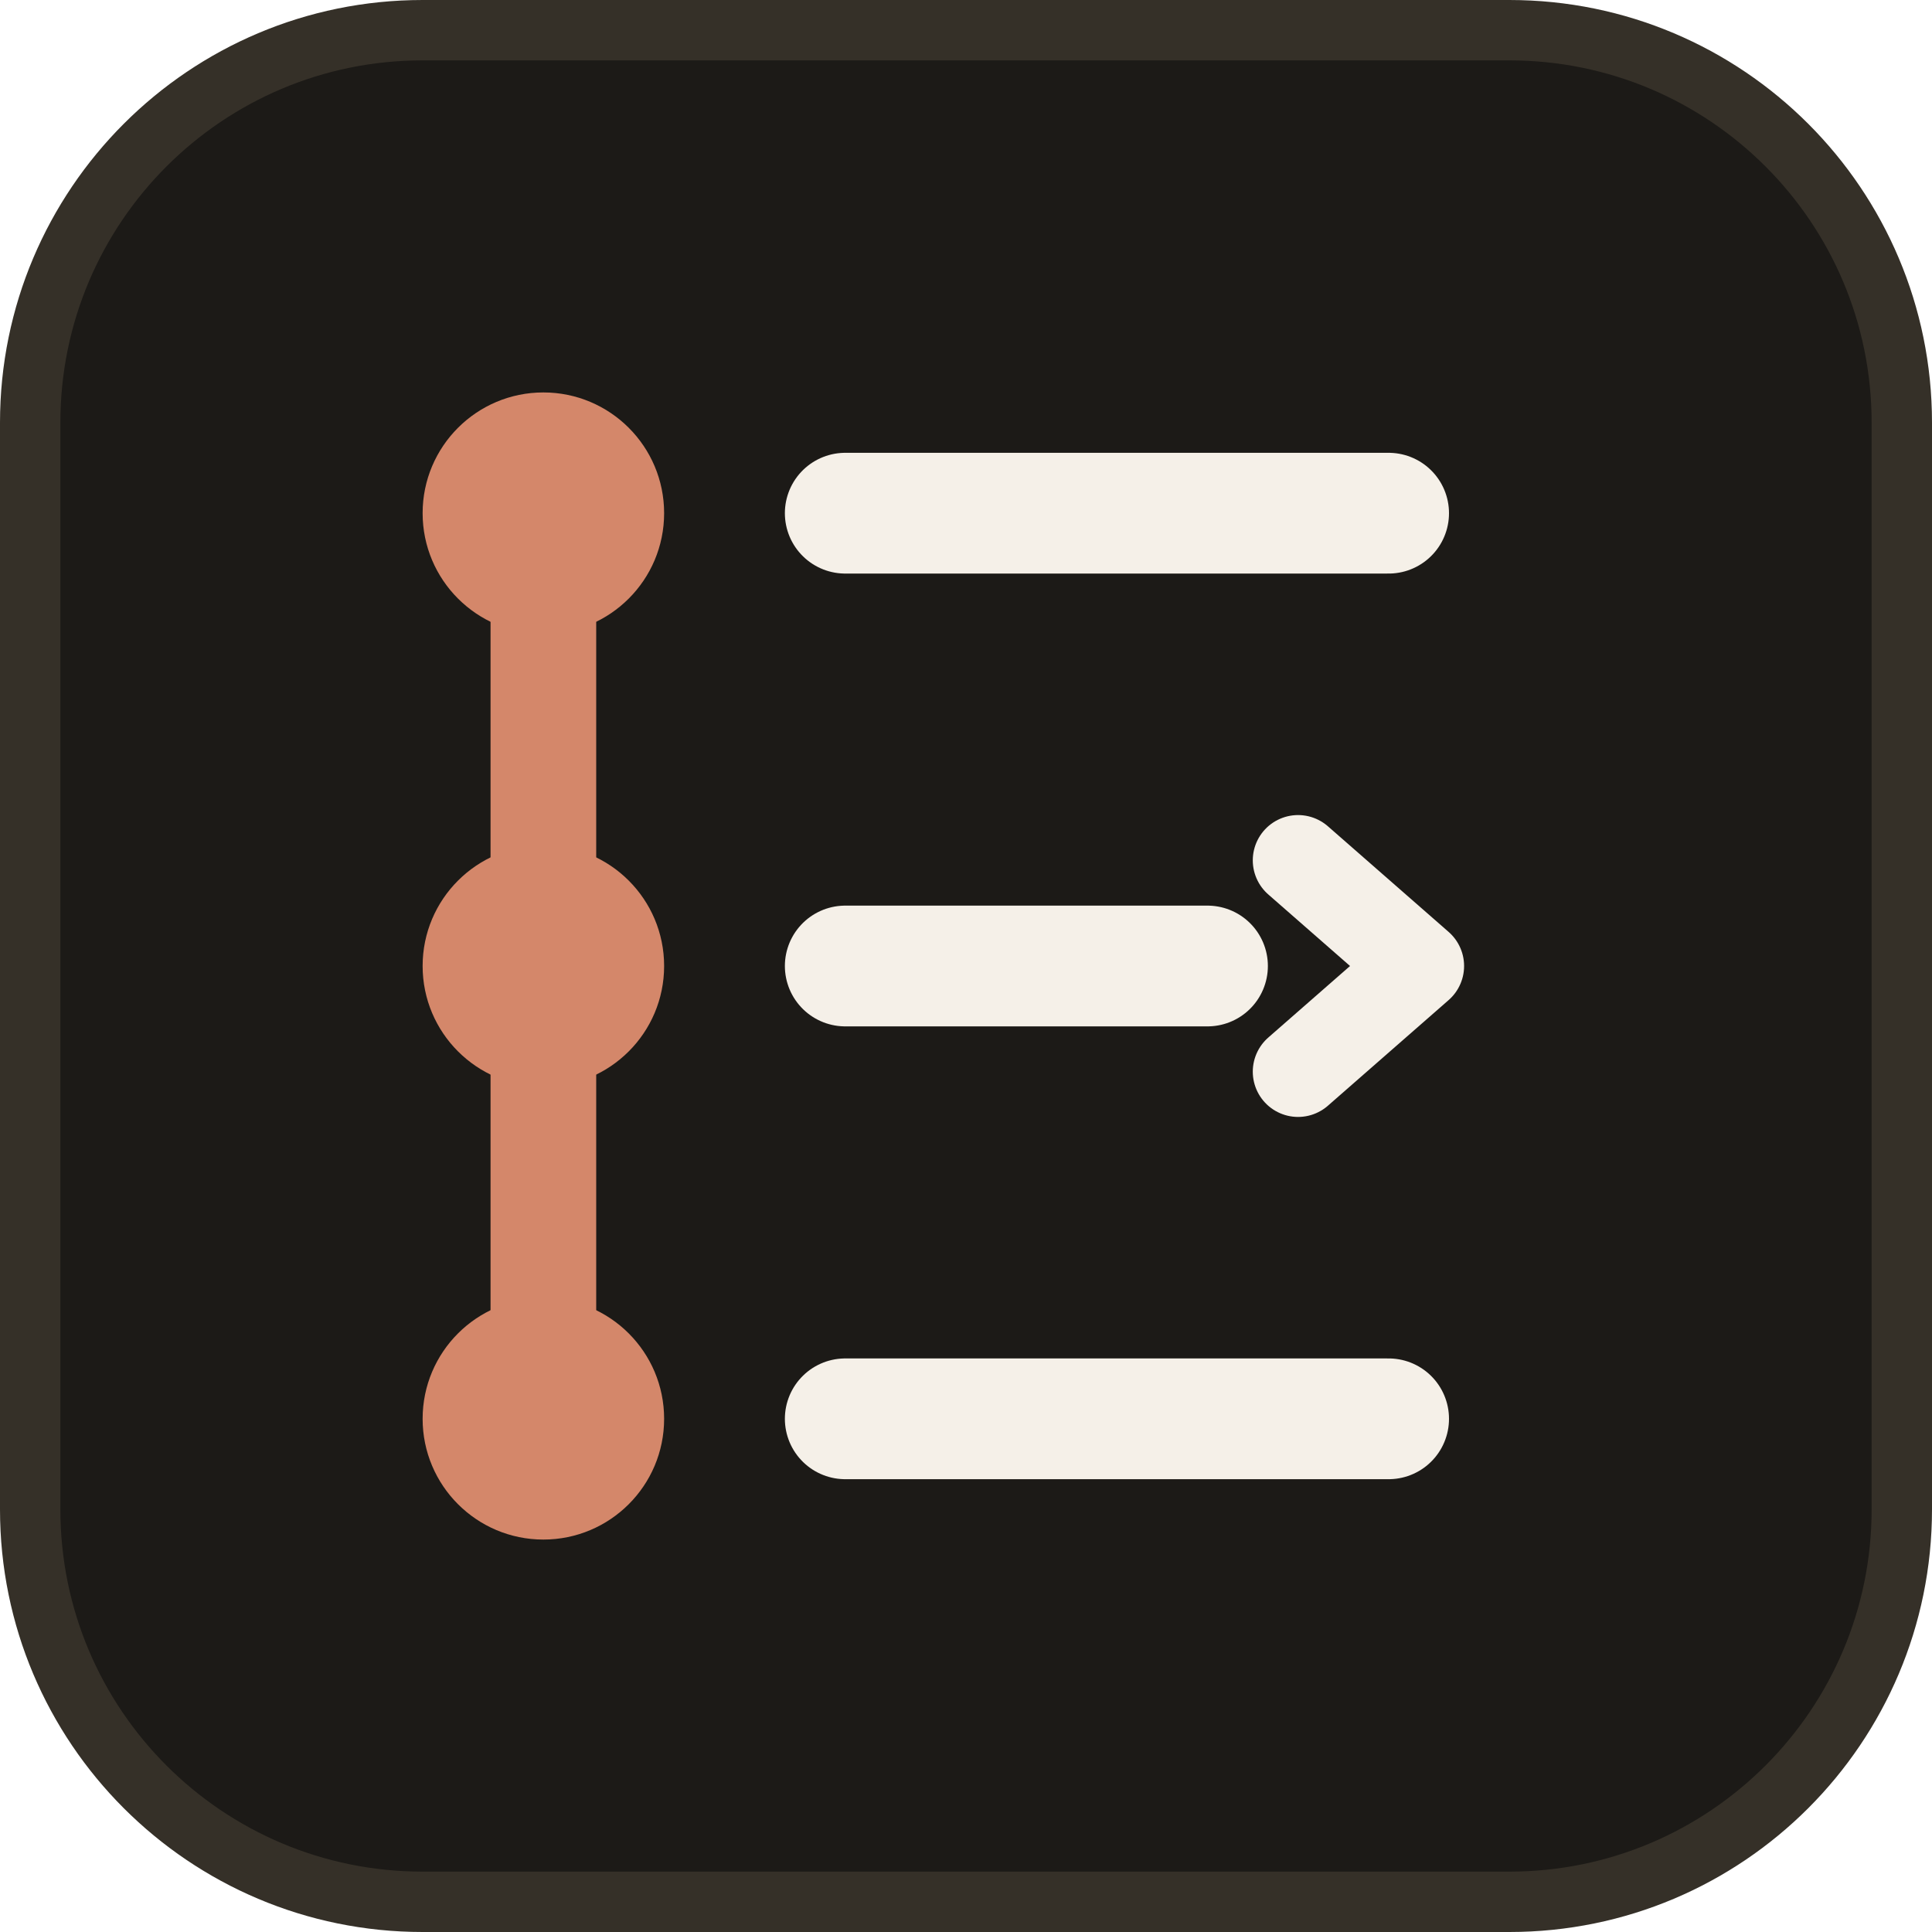
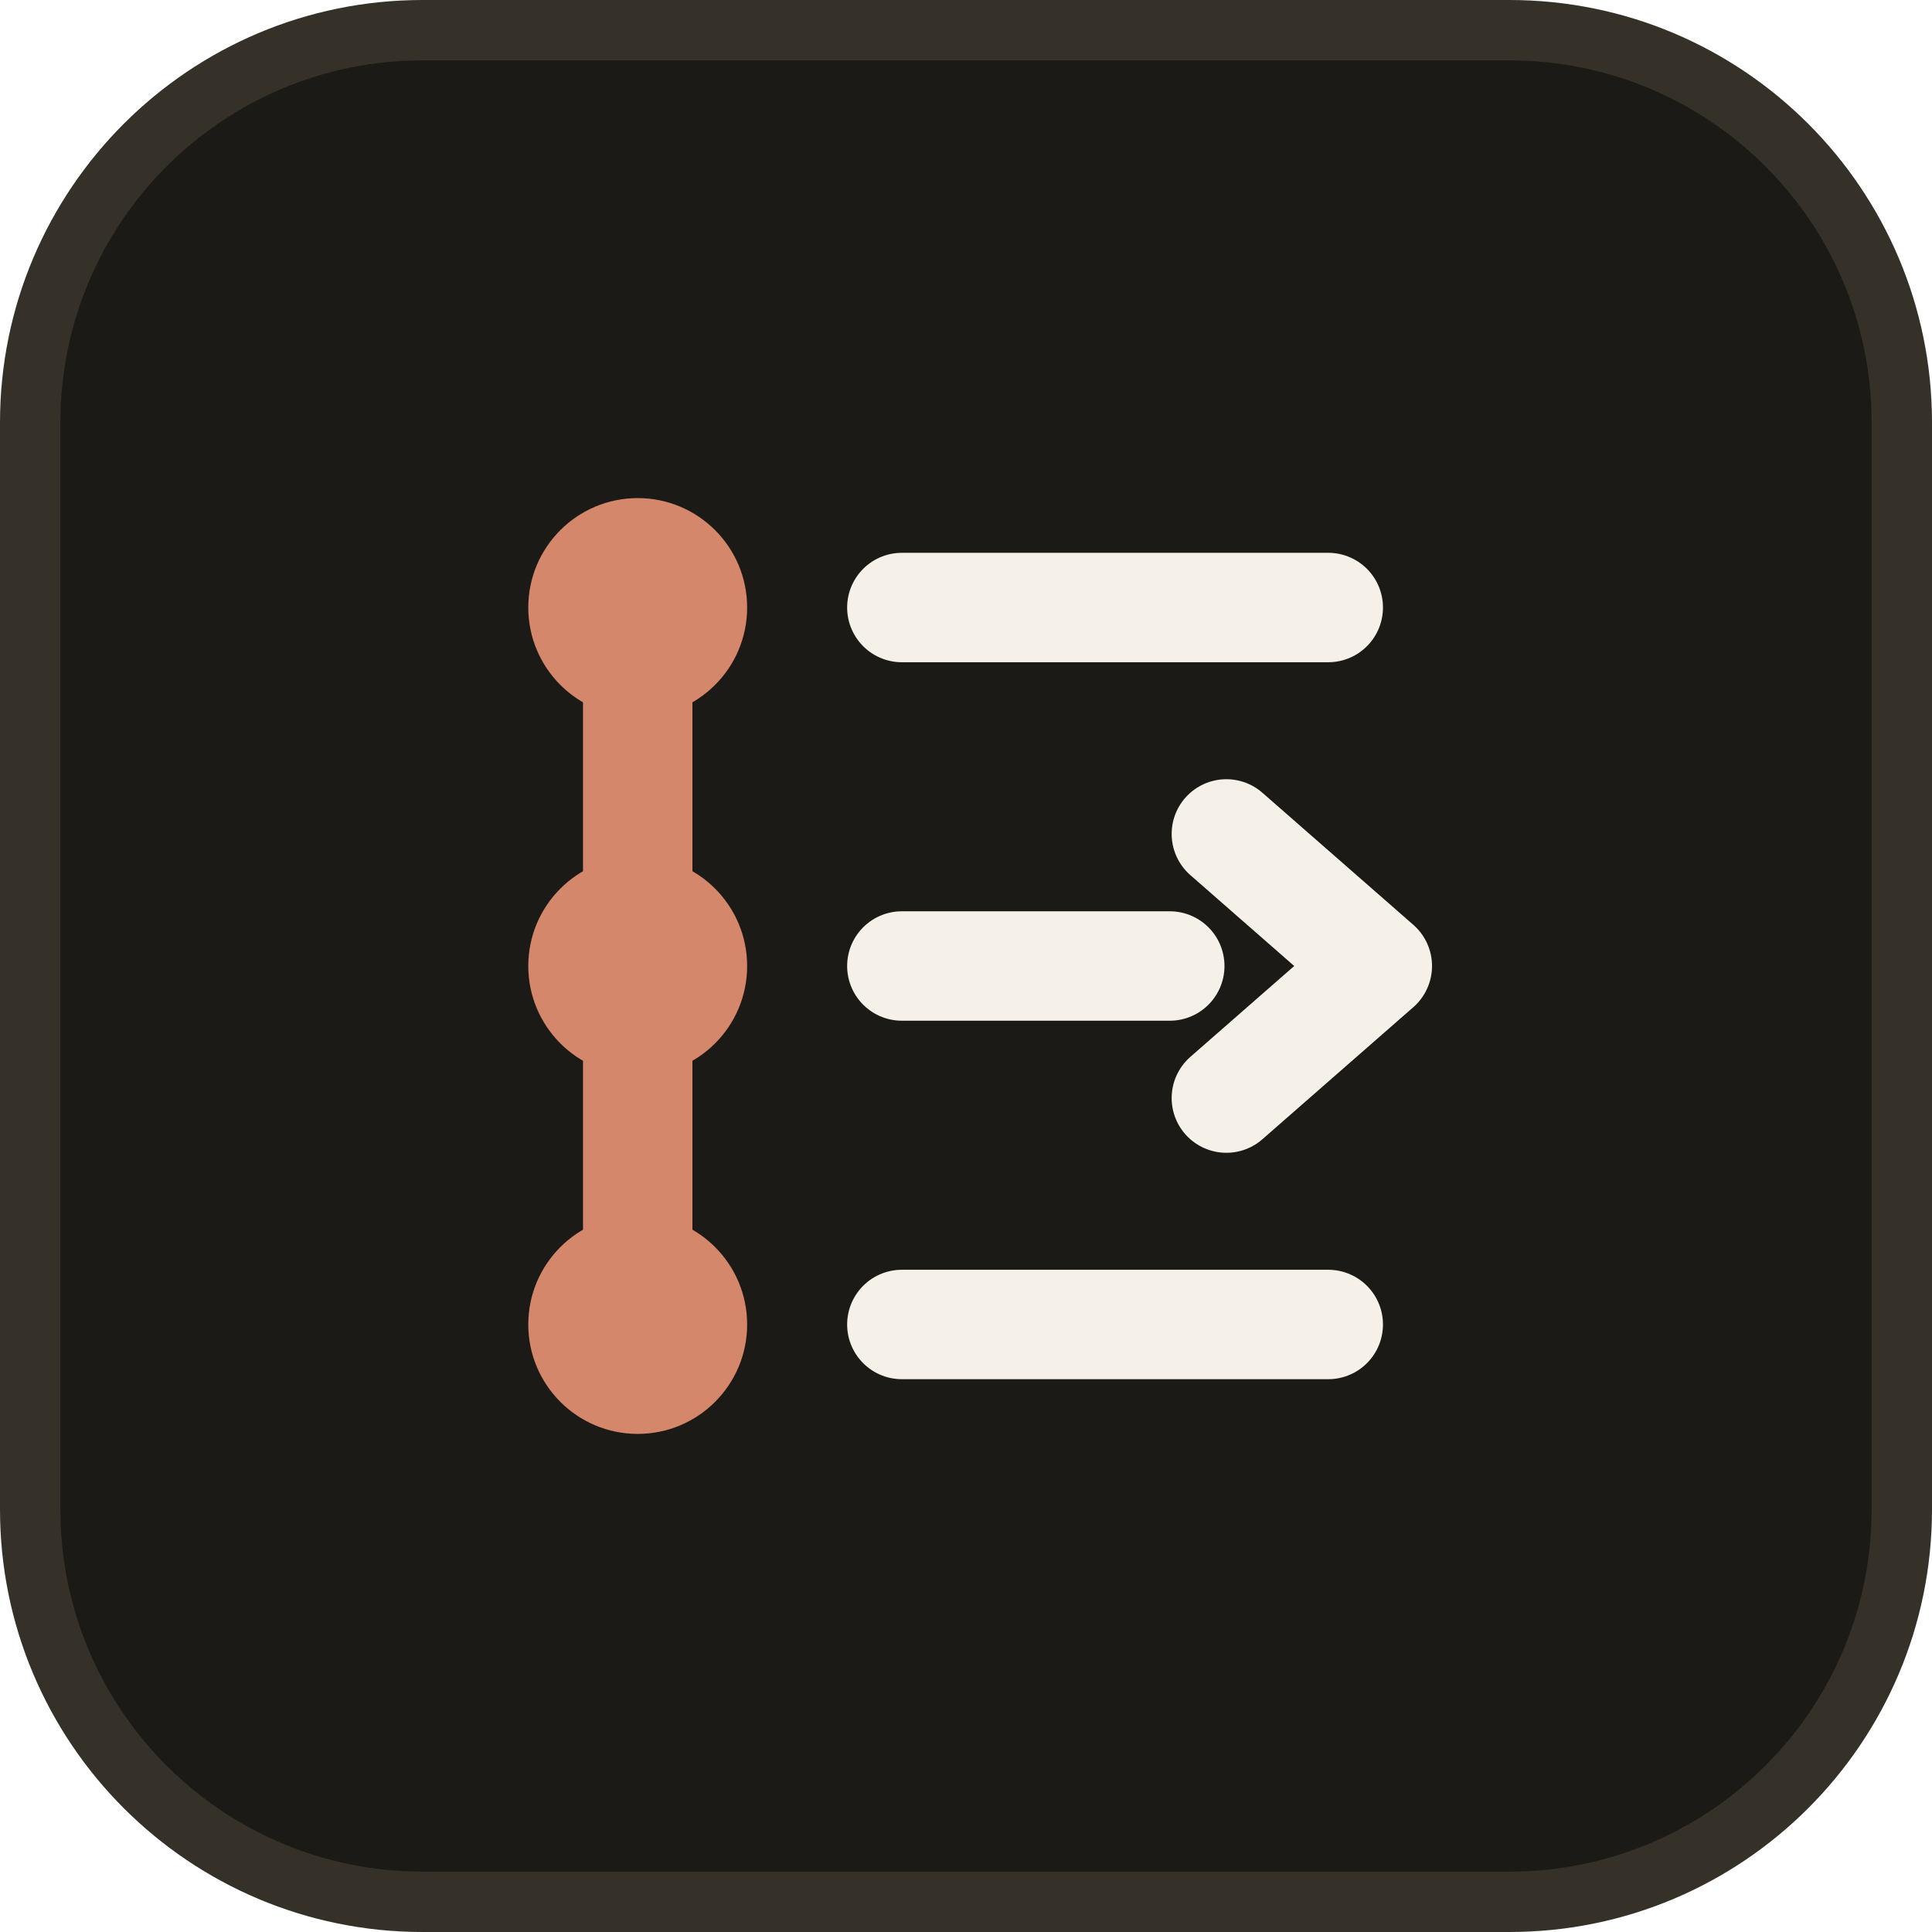
- <svg xmlns="http://www.w3.org/2000/svg" viewBox="0 0 64 64" fill="none">
-   <rect x="1" y="1" width="62" height="62" rx="13" fill="#1c1a17" stroke="#353028" stroke-width="2" />
-   <path d="M18 17v30" stroke="#d4876a" stroke-width="3.5" stroke-linecap="round" />
-   <circle cx="18" cy="17" r="4" fill="#d4876a" />
-   <circle cx="18" cy="32" r="4" fill="#d4876a" />
-   <circle cx="18" cy="47" r="4" fill="#d4876a" />
-   <path d="M28 17h18M28 32h12M28 47h18" stroke="#f5f0e8" stroke-width="4" stroke-linecap="round" />
-   <path d="M43 28.5 47 32l-4 3.5" stroke="#f5f0e8" stroke-width="3" stroke-linecap="round" stroke-linejoin="round" />
+ <svg xmlns="http://www.w3.org/2000/svg" width="1024" height="1024" viewBox="0 0 1024 1024">
+   <rect x="16" y="16" width="992" height="992" rx="208" fill="#1C1A17" stroke="#353028" stroke-width="32" />
+   <g fill="none" stroke-linecap="round" stroke-linejoin="round">
+     <path d="M338 322V702" stroke="#d4876a" stroke-width="58" />
+     <circle cx="338" cy="322" r="58" fill="#d4876a" stroke="none" />
+     <circle cx="338" cy="512" r="58" fill="#d4876a" stroke="none" />
+     <circle cx="338" cy="702" r="58" fill="#d4876a" stroke="none" />
+     <path d="M478 322H704" stroke="#f5f0e8" stroke-width="58" />
+     <path d="M478 512H620M650 442L730 512L650 582" stroke="#f5f0e8" stroke-width="58" />
+     <path d="M478 702H704" stroke="#f5f0e8" stroke-width="58" />
+   </g>
</svg>
